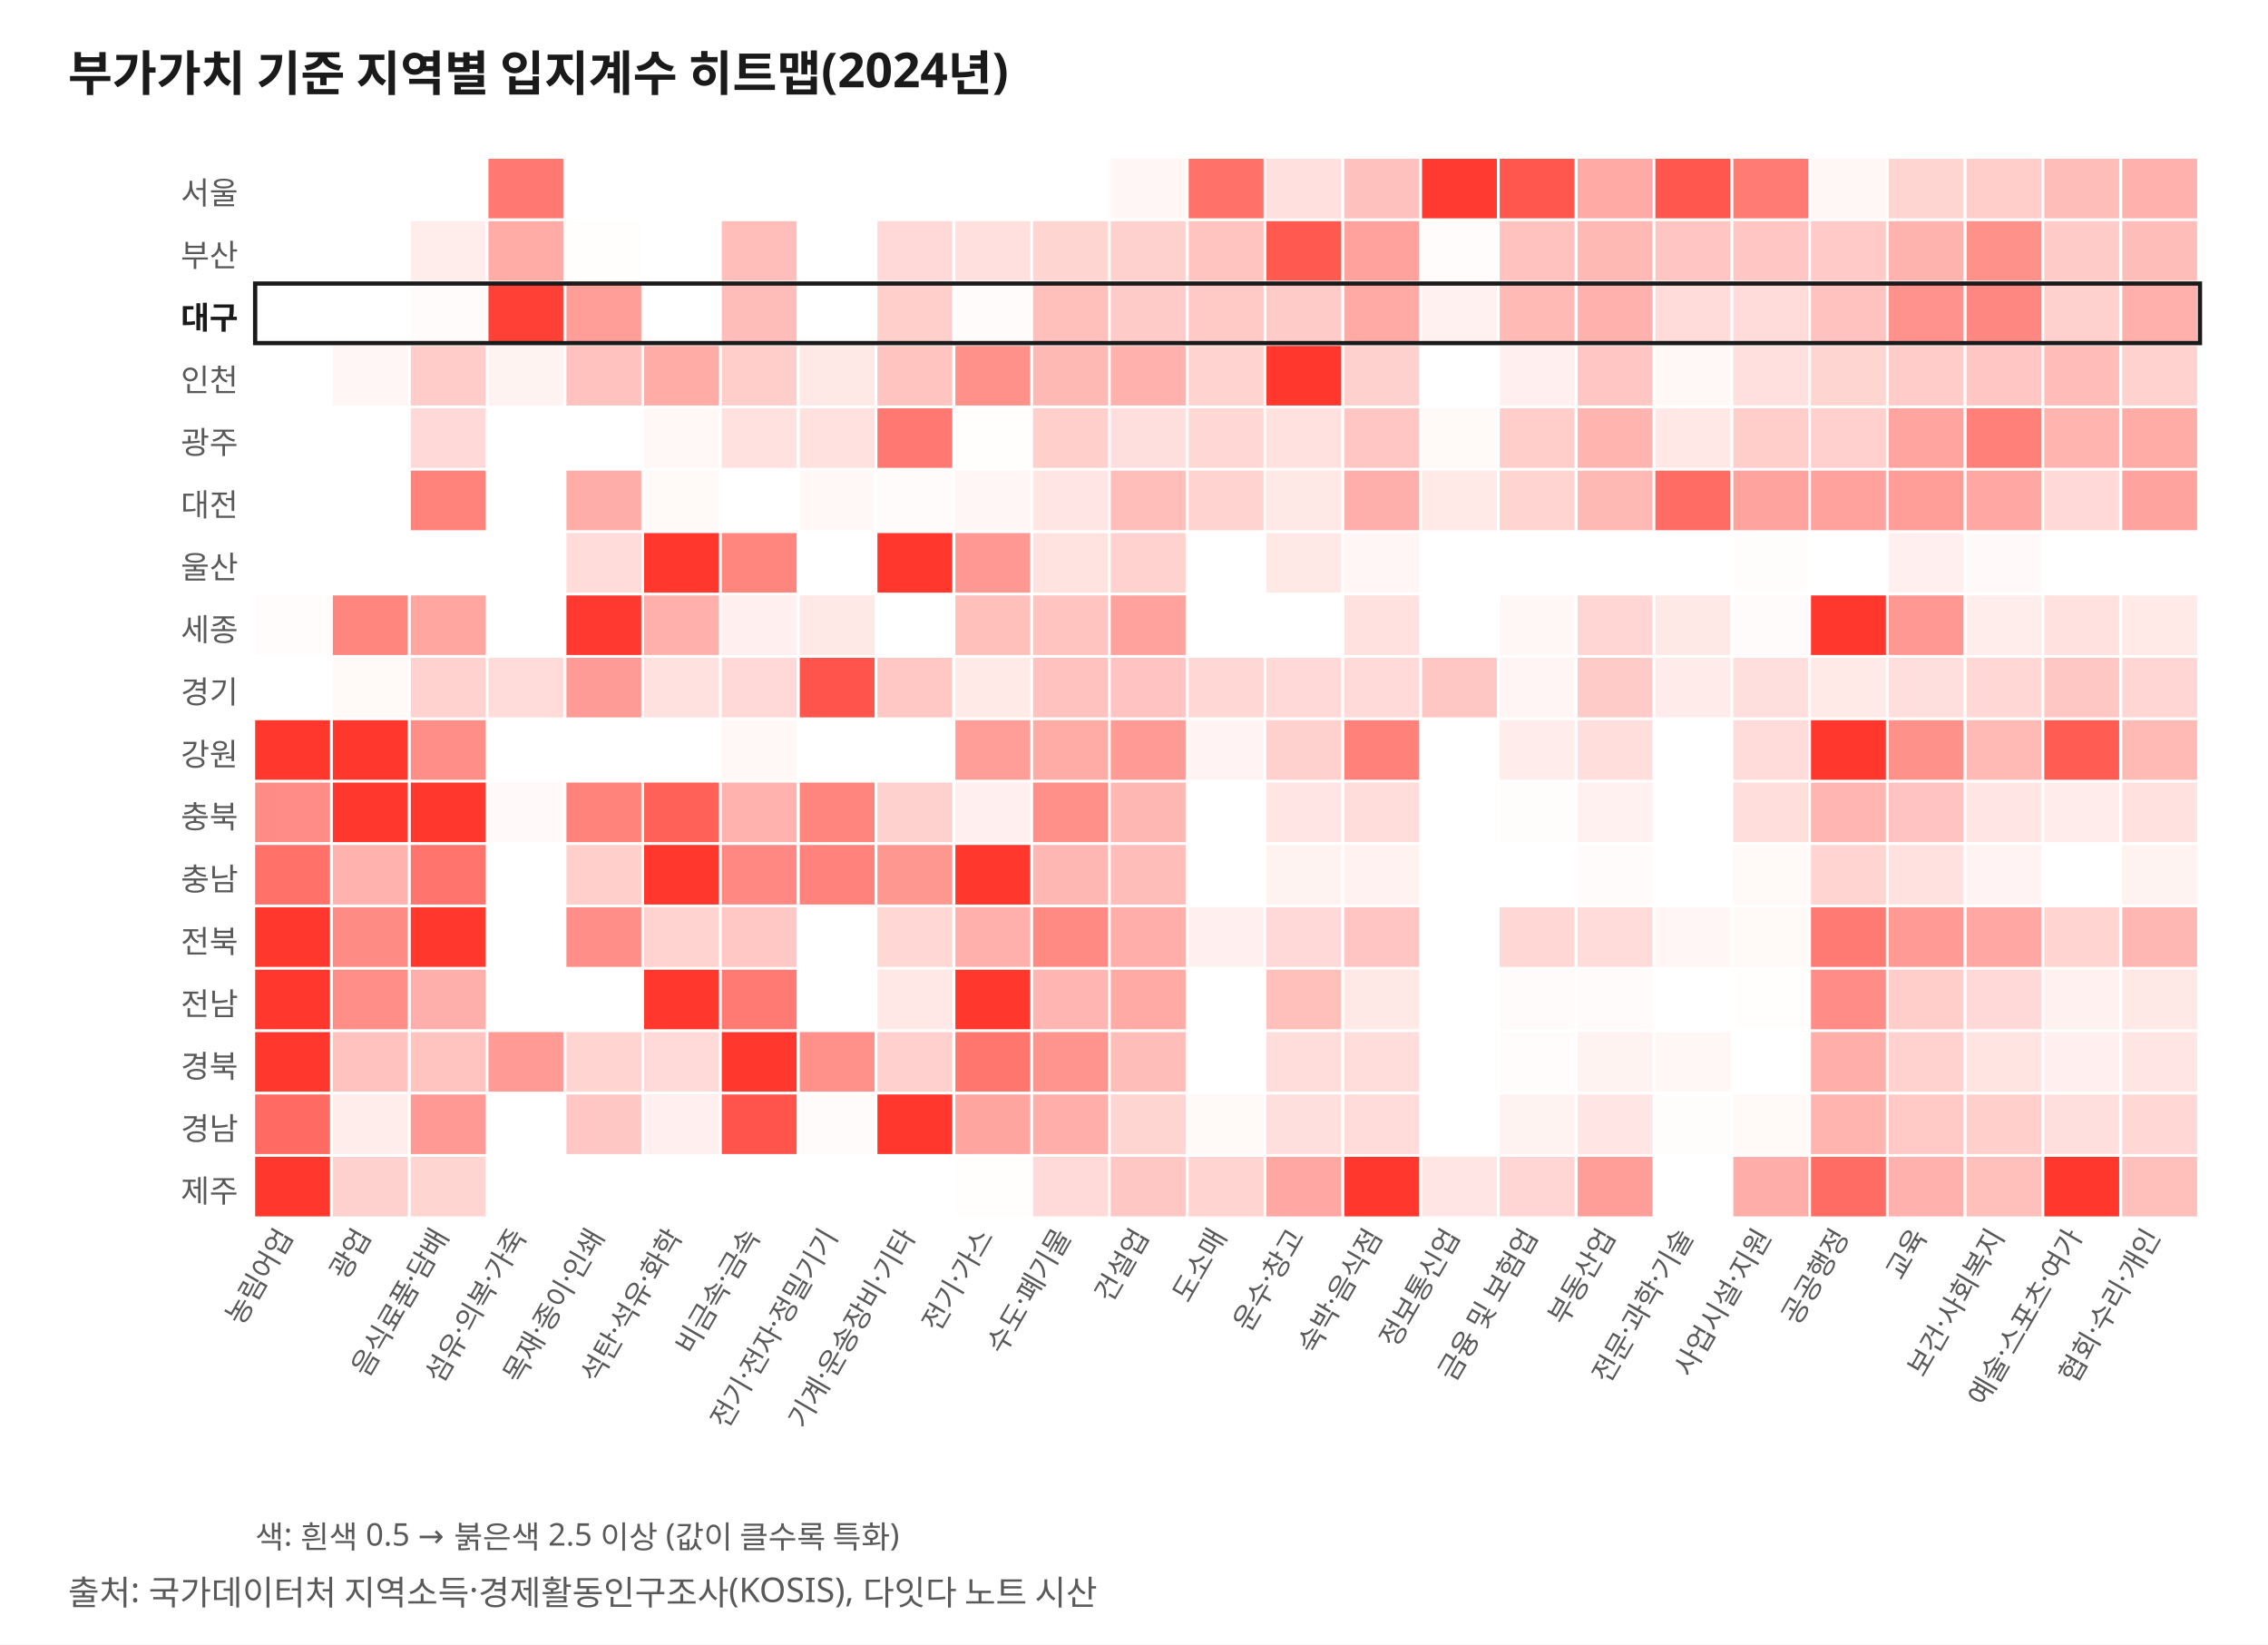
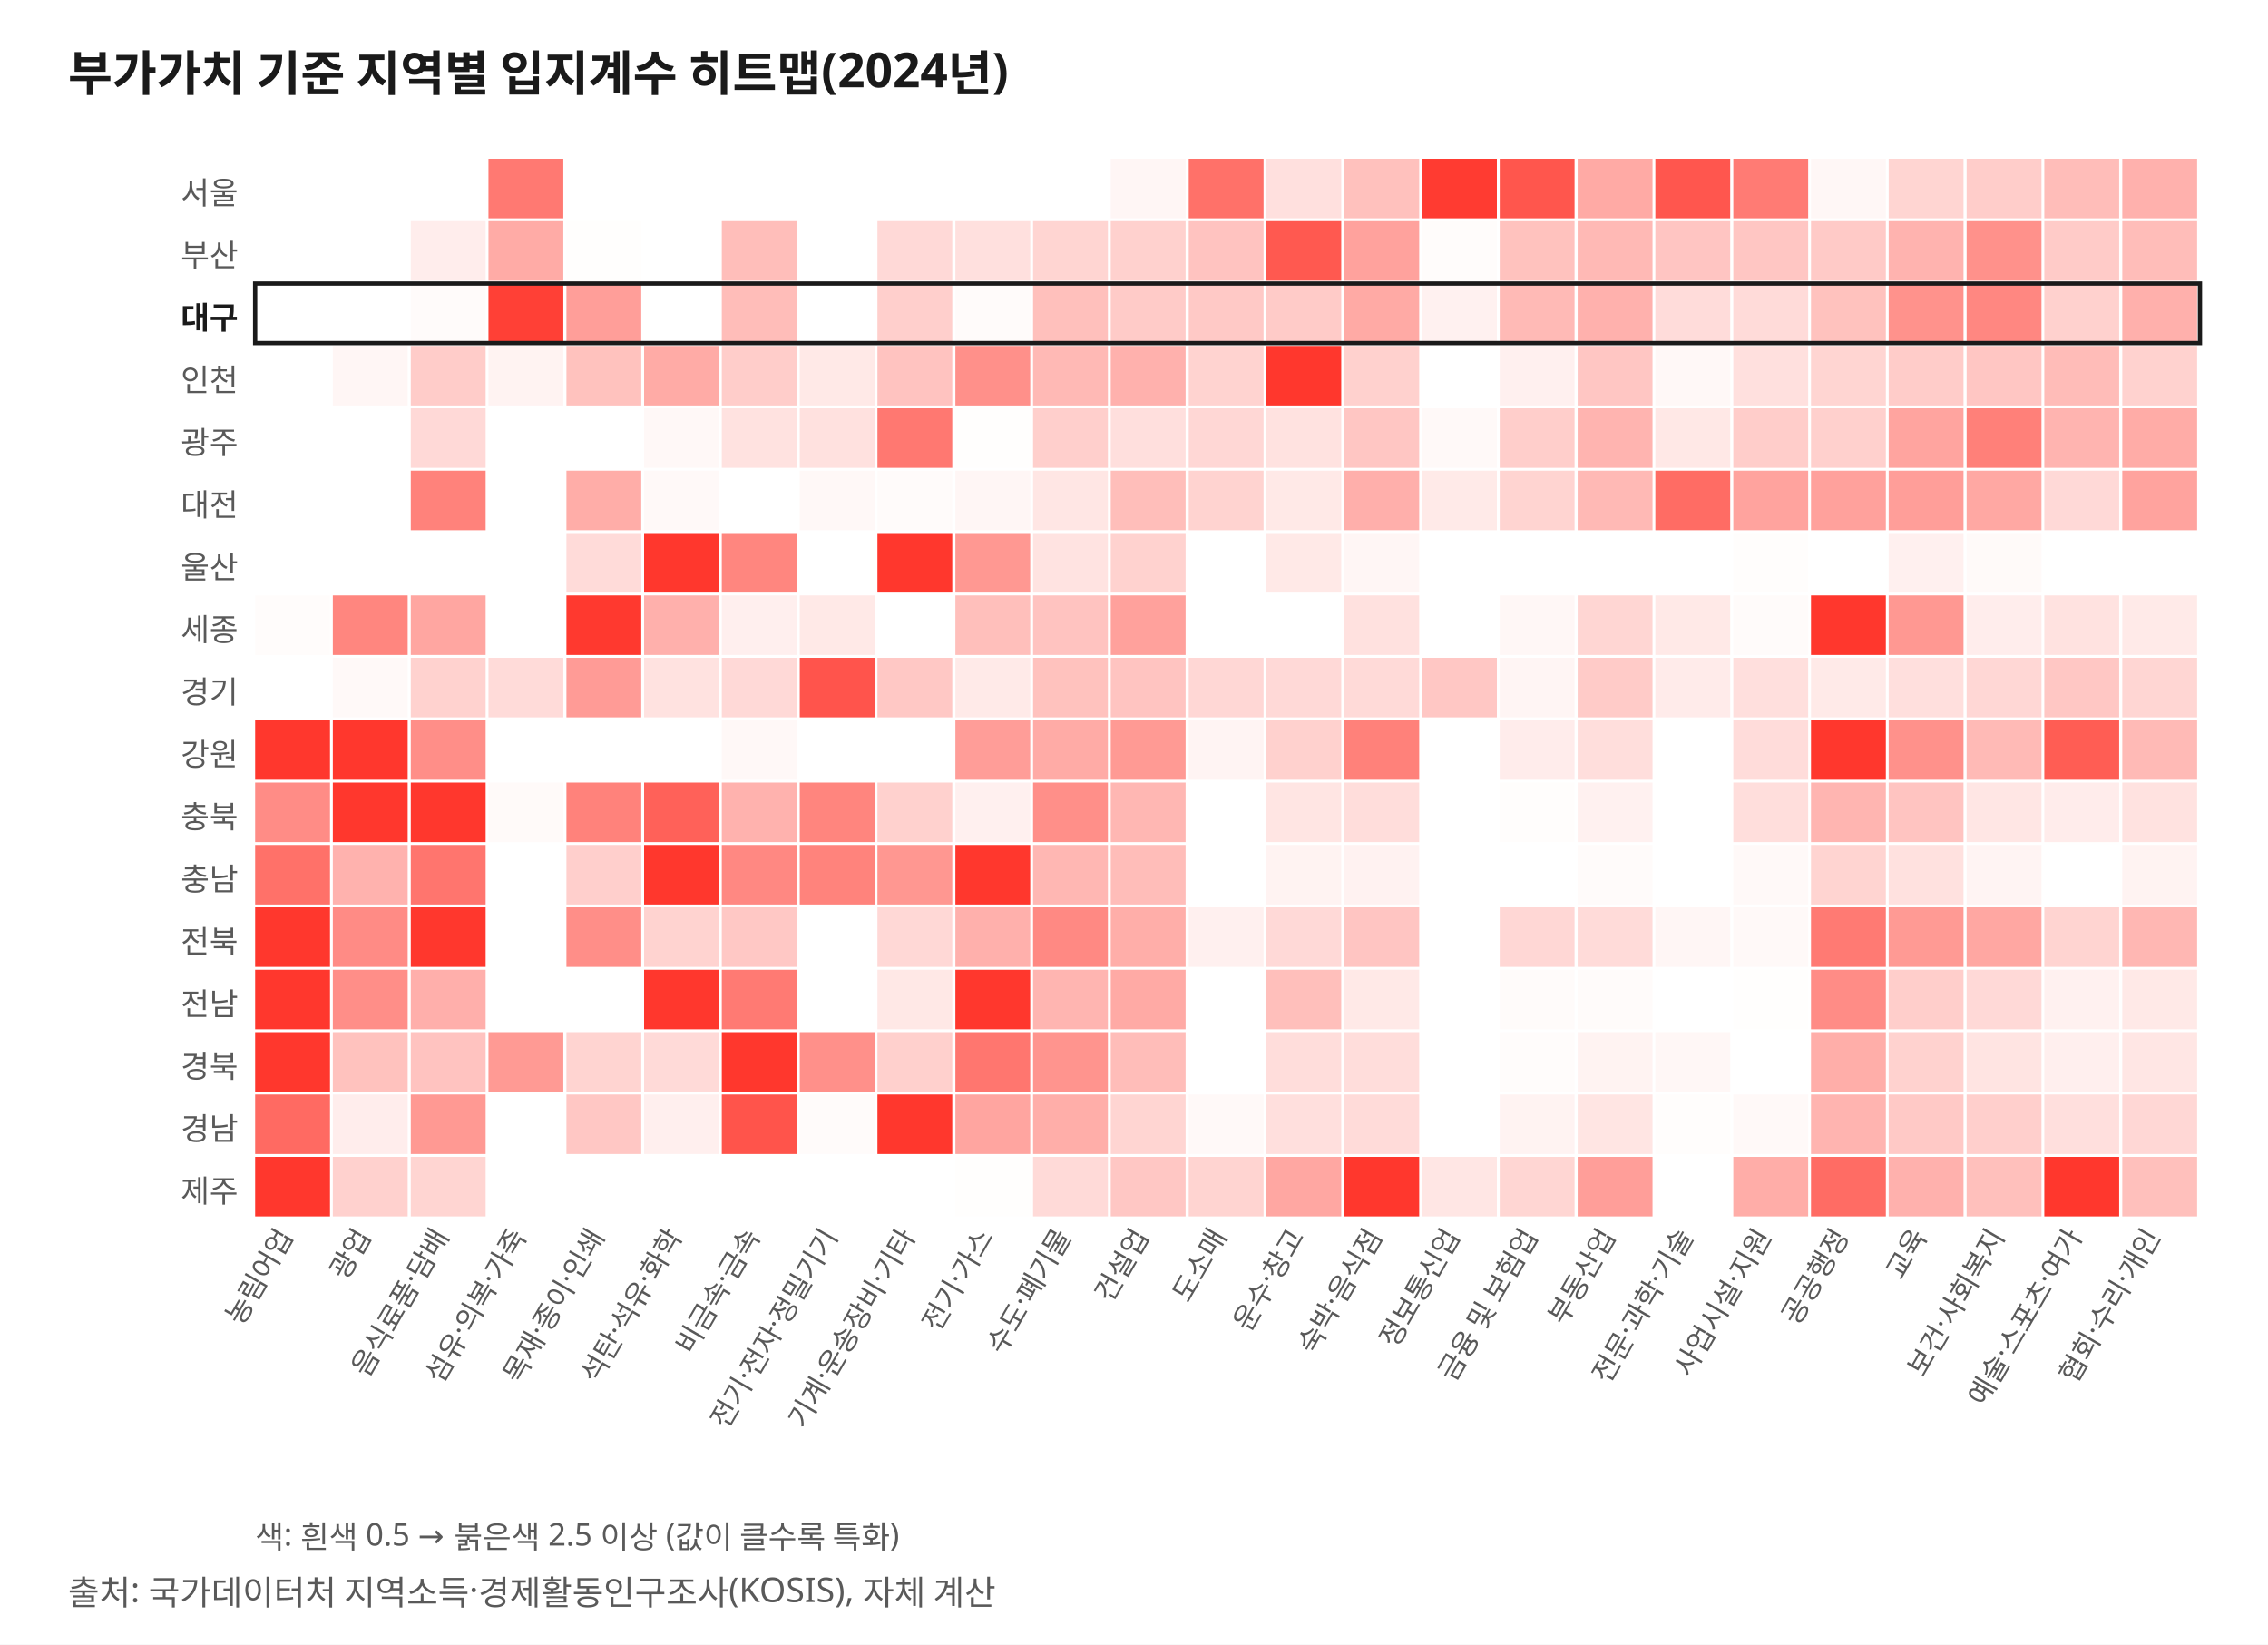
<svg xmlns="http://www.w3.org/2000/svg" width="800" height="580" viewBox="0 0 800 580" role="img" aria-label="부가가치 기준 지역별 입지계수 히트맵(2024년)">
  <rect width="800" height="580" fill="#ffffff" />
  <text x="24.0" y="32.0" font-size="17" fill="#1a1a1a" text-anchor="start" font-weight="700" font-family="'Pretendard Variable',Pretendard,'Malgun Gothic','Apple SD Gothic Neo',sans-serif">부가가치 기준 지역별 입지계수 히트맵(2024년)</text>
  <text x="84.0" y="72.0" font-size="11" fill="#595959" text-anchor="end" font-weight="400" font-family="'Pretendard Variable',Pretendard,'Malgun Gothic','Apple SD Gothic Neo',sans-serif">서울</text>
  <rect x="90.0" y="56" width="26.4" height="21" fill="rgb(255,255,255)" />
  <rect x="117.4" y="56" width="26.4" height="21" fill="rgb(255,255,255)" />
  <rect x="144.9" y="56" width="26.4" height="21" fill="rgb(255,255,255)" />
  <rect x="172.3" y="56" width="26.4" height="21" fill="rgb(255,121,114)" />
  <rect x="199.8" y="56" width="26.4" height="21" fill="rgb(255,255,255)" />
  <rect x="227.2" y="56" width="26.4" height="21" fill="rgb(255,255,255)" />
  <rect x="254.6" y="56" width="26.4" height="21" fill="rgb(255,255,255)" />
  <rect x="282.1" y="56" width="26.4" height="21" fill="rgb(255,255,255)" />
  <rect x="309.5" y="56" width="26.4" height="21" fill="rgb(255,255,255)" />
  <rect x="337.0" y="56" width="26.4" height="21" fill="rgb(255,255,255)" />
  <rect x="364.4" y="56" width="26.4" height="21" fill="rgb(255,255,255)" />
  <rect x="391.8" y="56" width="26.4" height="21" fill="rgb(255,246,245)" />
  <rect x="419.3" y="56" width="26.4" height="21" fill="rgb(255,113,105)" />
  <rect x="446.7" y="56" width="26.4" height="21" fill="rgb(255,224,222)" />
  <rect x="474.2" y="56" width="26.4" height="21" fill="rgb(255,193,189)" />
  <rect x="501.6" y="56" width="26.4" height="21" fill="rgb(255,59,49)" />
  <rect x="529.0" y="56" width="26.4" height="21" fill="rgb(255,86,77)" />
  <rect x="556.5" y="56" width="26.4" height="21" fill="rgb(255,170,165)" />
  <rect x="583.9" y="56" width="26.4" height="21" fill="rgb(255,86,78)" />
  <rect x="611.4" y="56" width="26.4" height="21" fill="rgb(255,123,116)" />
  <rect x="638.8" y="56" width="26.4" height="21" fill="rgb(255,247,246)" />
  <rect x="666.2" y="56" width="26.4" height="21" fill="rgb(255,213,210)" />
  <rect x="693.7" y="56" width="26.4" height="21" fill="rgb(255,205,202)" />
  <rect x="721.1" y="56" width="26.4" height="21" fill="rgb(255,189,185)" />
  <rect x="748.6" y="56" width="26.4" height="21" fill="rgb(255,177,173)" />
  <text x="84.0" y="94.0" font-size="11" fill="#595959" text-anchor="end" font-weight="400" font-family="'Pretendard Variable',Pretendard,'Malgun Gothic','Apple SD Gothic Neo',sans-serif">부산</text>
  <rect x="90.0" y="78" width="26.4" height="21" fill="rgb(255,255,255)" />
  <rect x="117.4" y="78" width="26.4" height="21" fill="rgb(255,255,255)" />
  <rect x="144.9" y="78" width="26.4" height="21" fill="rgb(255,237,236)" />
  <rect x="172.3" y="78" width="26.4" height="21" fill="rgb(255,171,166)" />
  <rect x="199.8" y="78" width="26.4" height="21" fill="rgb(255,254,253)" />
  <rect x="227.2" y="78" width="26.4" height="21" fill="rgb(255,255,255)" />
  <rect x="254.6" y="78" width="26.4" height="21" fill="rgb(255,190,186)" />
  <rect x="282.1" y="78" width="26.4" height="21" fill="rgb(255,255,255)" />
  <rect x="309.5" y="78" width="26.4" height="21" fill="rgb(255,217,215)" />
  <rect x="337.0" y="78" width="26.4" height="21" fill="rgb(255,224,222)" />
  <rect x="364.4" y="78" width="26.4" height="21" fill="rgb(255,213,210)" />
  <rect x="391.8" y="78" width="26.4" height="21" fill="rgb(255,209,206)" />
  <rect x="419.3" y="78" width="26.4" height="21" fill="rgb(255,195,192)" />
  <rect x="446.7" y="78" width="26.4" height="21" fill="rgb(255,89,80)" />
  <rect x="474.2" y="78" width="26.4" height="21" fill="rgb(255,162,157)" />
  <rect x="501.6" y="78" width="26.4" height="21" fill="rgb(255,252,251)" />
  <rect x="529.0" y="78" width="26.4" height="21" fill="rgb(255,194,190)" />
  <rect x="556.5" y="78" width="26.4" height="21" fill="rgb(255,185,181)" />
  <rect x="583.9" y="78" width="26.4" height="21" fill="rgb(255,197,194)" />
  <rect x="611.4" y="78" width="26.4" height="21" fill="rgb(255,198,195)" />
  <rect x="638.8" y="78" width="26.4" height="21" fill="rgb(255,202,199)" />
  <rect x="666.2" y="78" width="26.4" height="21" fill="rgb(255,179,175)" />
  <rect x="693.7" y="78" width="26.4" height="21" fill="rgb(255,145,139)" />
  <rect x="721.1" y="78" width="26.4" height="21" fill="rgb(255,203,200)" />
  <rect x="748.6" y="78" width="26.4" height="21" fill="rgb(255,189,185)" />
  <text x="84.0" y="116.0" font-size="11" fill="#1a1a1a" text-anchor="end" font-weight="700" font-family="'Pretendard Variable',Pretendard,'Malgun Gothic','Apple SD Gothic Neo',sans-serif">대구</text>
  <rect x="90.0" y="100" width="26.4" height="21" fill="rgb(255,255,255)" />
  <rect x="117.4" y="100" width="26.4" height="21" fill="rgb(255,255,255)" />
  <rect x="144.9" y="100" width="26.4" height="21" fill="rgb(255,251,250)" />
  <rect x="172.3" y="100" width="26.4" height="21" fill="rgb(255,64,54)" />
  <rect x="199.8" y="100" width="26.4" height="21" fill="rgb(255,158,153)" />
  <rect x="227.2" y="100" width="26.4" height="21" fill="rgb(255,255,255)" />
  <rect x="254.6" y="100" width="26.4" height="21" fill="rgb(255,189,185)" />
  <rect x="282.1" y="100" width="26.4" height="21" fill="rgb(255,255,255)" />
  <rect x="309.5" y="100" width="26.4" height="21" fill="rgb(255,207,204)" />
  <rect x="337.0" y="100" width="26.4" height="21" fill="rgb(255,251,250)" />
  <rect x="364.4" y="100" width="26.4" height="21" fill="rgb(255,192,188)" />
  <rect x="391.8" y="100" width="26.4" height="21" fill="rgb(255,203,200)" />
  <rect x="419.3" y="100" width="26.4" height="21" fill="rgb(255,201,198)" />
  <rect x="446.7" y="100" width="26.4" height="21" fill="rgb(255,203,200)" />
  <rect x="474.2" y="100" width="26.4" height="21" fill="rgb(255,170,165)" />
  <rect x="501.6" y="100" width="26.4" height="21" fill="rgb(255,241,240)" />
  <rect x="529.0" y="100" width="26.4" height="21" fill="rgb(255,186,182)" />
  <rect x="556.5" y="100" width="26.4" height="21" fill="rgb(255,177,173)" />
  <rect x="583.9" y="100" width="26.4" height="21" fill="rgb(255,220,218)" />
  <rect x="611.4" y="100" width="26.4" height="21" fill="rgb(255,219,217)" />
  <rect x="638.8" y="100" width="26.4" height="21" fill="rgb(255,194,190)" />
  <rect x="666.2" y="100" width="26.4" height="21" fill="rgb(255,146,140)" />
  <rect x="693.7" y="100" width="26.4" height="21" fill="rgb(255,135,129)" />
  <rect x="721.1" y="100" width="26.4" height="21" fill="rgb(255,209,206)" />
  <rect x="748.6" y="100" width="26.4" height="21" fill="rgb(255,176,172)" />
  <rect x="90" y="100" width="686.0" height="21" fill="none" stroke="#1a1a1a" stroke-width="1.5" />
  <text x="84.0" y="138.0" font-size="11" fill="#595959" text-anchor="end" font-weight="400" font-family="'Pretendard Variable',Pretendard,'Malgun Gothic','Apple SD Gothic Neo',sans-serif">인천</text>
  <rect x="90.0" y="122" width="26.4" height="21" fill="rgb(255,255,255)" />
  <rect x="117.4" y="122" width="26.4" height="21" fill="rgb(255,246,245)" />
  <rect x="144.9" y="122" width="26.4" height="21" fill="rgb(255,204,201)" />
  <rect x="172.3" y="122" width="26.4" height="21" fill="rgb(255,243,242)" />
  <rect x="199.8" y="122" width="26.4" height="21" fill="rgb(255,194,190)" />
  <rect x="227.2" y="122" width="26.4" height="21" fill="rgb(255,171,166)" />
  <rect x="254.6" y="122" width="26.4" height="21" fill="rgb(255,205,202)" />
  <rect x="282.1" y="122" width="26.4" height="21" fill="rgb(255,233,231)" />
  <rect x="309.5" y="122" width="26.4" height="21" fill="rgb(255,195,192)" />
  <rect x="337.0" y="122" width="26.4" height="21" fill="rgb(255,144,138)" />
  <rect x="364.4" y="122" width="26.4" height="21" fill="rgb(255,185,181)" />
  <rect x="391.8" y="122" width="26.4" height="21" fill="rgb(255,177,173)" />
  <rect x="419.3" y="122" width="26.4" height="21" fill="rgb(255,211,208)" />
  <rect x="446.7" y="122" width="26.4" height="21" fill="rgb(255,55,45)" />
  <rect x="474.2" y="122" width="26.4" height="21" fill="rgb(255,209,206)" />
  <rect x="501.6" y="122" width="26.4" height="21" fill="rgb(255,255,255)" />
  <rect x="529.0" y="122" width="26.4" height="21" fill="rgb(255,240,239)" />
  <rect x="556.5" y="122" width="26.4" height="21" fill="rgb(255,198,195)" />
  <rect x="583.9" y="122" width="26.4" height="21" fill="rgb(255,248,247)" />
  <rect x="611.4" y="122" width="26.4" height="21" fill="rgb(255,224,222)" />
  <rect x="638.8" y="122" width="26.4" height="21" fill="rgb(255,213,210)" />
  <rect x="666.2" y="122" width="26.4" height="21" fill="rgb(255,204,201)" />
  <rect x="693.7" y="122" width="26.4" height="21" fill="rgb(255,198,195)" />
  <rect x="721.1" y="122" width="26.4" height="21" fill="rgb(255,188,184)" />
  <rect x="748.6" y="122" width="26.4" height="21" fill="rgb(255,210,207)" />
  <text x="84.0" y="160.0" font-size="11" fill="#595959" text-anchor="end" font-weight="400" font-family="'Pretendard Variable',Pretendard,'Malgun Gothic','Apple SD Gothic Neo',sans-serif">광주</text>
  <rect x="90.0" y="144" width="26.4" height="21" fill="rgb(255,255,255)" />
  <rect x="117.4" y="144" width="26.4" height="21" fill="rgb(255,255,255)" />
  <rect x="144.9" y="144" width="26.4" height="21" fill="rgb(255,217,215)" />
  <rect x="172.3" y="144" width="26.4" height="21" fill="rgb(255,255,255)" />
  <rect x="199.8" y="144" width="26.4" height="21" fill="rgb(255,255,255)" />
  <rect x="227.2" y="144" width="26.4" height="21" fill="rgb(255,248,247)" />
  <rect x="254.6" y="144" width="26.4" height="21" fill="rgb(255,226,224)" />
  <rect x="282.1" y="144" width="26.4" height="21" fill="rgb(255,225,223)" />
  <rect x="309.5" y="144" width="26.4" height="21" fill="rgb(255,120,113)" />
  <rect x="337.0" y="144" width="26.4" height="21" fill="rgb(255,254,253)" />
  <rect x="364.4" y="144" width="26.4" height="21" fill="rgb(255,207,204)" />
  <rect x="391.8" y="144" width="26.4" height="21" fill="rgb(255,223,221)" />
  <rect x="419.3" y="144" width="26.4" height="21" fill="rgb(255,215,213)" />
  <rect x="446.7" y="144" width="26.4" height="21" fill="rgb(255,226,224)" />
  <rect x="474.2" y="144" width="26.4" height="21" fill="rgb(255,198,195)" />
  <rect x="501.6" y="144" width="26.4" height="21" fill="rgb(255,249,248)" />
  <rect x="529.0" y="144" width="26.4" height="21" fill="rgb(255,206,203)" />
  <rect x="556.5" y="144" width="26.4" height="21" fill="rgb(255,180,176)" />
  <rect x="583.9" y="144" width="26.4" height="21" fill="rgb(255,232,230)" />
  <rect x="611.4" y="144" width="26.4" height="21" fill="rgb(255,205,202)" />
  <rect x="638.8" y="144" width="26.4" height="21" fill="rgb(255,208,205)" />
  <rect x="666.2" y="144" width="26.4" height="21" fill="rgb(255,164,159)" />
  <rect x="693.7" y="144" width="26.4" height="21" fill="rgb(255,128,121)" />
  <rect x="721.1" y="144" width="26.4" height="21" fill="rgb(255,180,176)" />
  <rect x="748.6" y="144" width="26.4" height="21" fill="rgb(255,172,167)" />
  <text x="84.0" y="182.0" font-size="11" fill="#595959" text-anchor="end" font-weight="400" font-family="'Pretendard Variable',Pretendard,'Malgun Gothic','Apple SD Gothic Neo',sans-serif">대전</text>
  <rect x="90.0" y="166" width="26.4" height="21" fill="rgb(255,255,255)" />
  <rect x="117.4" y="166" width="26.4" height="21" fill="rgb(255,255,255)" />
  <rect x="144.9" y="166" width="26.4" height="21" fill="rgb(255,130,123)" />
  <rect x="172.3" y="166" width="26.4" height="21" fill="rgb(255,255,255)" />
  <rect x="199.8" y="166" width="26.4" height="21" fill="rgb(255,173,168)" />
  <rect x="227.2" y="166" width="26.4" height="21" fill="rgb(255,249,248)" />
  <rect x="254.6" y="166" width="26.4" height="21" fill="rgb(255,255,255)" />
  <rect x="282.1" y="166" width="26.4" height="21" fill="rgb(255,248,247)" />
  <rect x="309.5" y="166" width="26.4" height="21" fill="rgb(255,251,250)" />
  <rect x="337.0" y="166" width="26.4" height="21" fill="rgb(255,246,245)" />
  <rect x="364.4" y="166" width="26.4" height="21" fill="rgb(255,230,228)" />
  <rect x="391.8" y="166" width="26.4" height="21" fill="rgb(255,190,186)" />
  <rect x="419.3" y="166" width="26.4" height="21" fill="rgb(255,211,208)" />
  <rect x="446.7" y="166" width="26.4" height="21" fill="rgb(255,233,231)" />
  <rect x="474.2" y="166" width="26.4" height="21" fill="rgb(255,175,171)" />
  <rect x="501.6" y="166" width="26.4" height="21" fill="rgb(255,234,232)" />
  <rect x="529.0" y="166" width="26.4" height="21" fill="rgb(255,212,209)" />
  <rect x="556.5" y="166" width="26.4" height="21" fill="rgb(255,185,181)" />
  <rect x="583.9" y="166" width="26.4" height="21" fill="rgb(255,108,100)" />
  <rect x="611.4" y="166" width="26.4" height="21" fill="rgb(255,163,158)" />
  <rect x="638.8" y="166" width="26.4" height="21" fill="rgb(255,161,156)" />
  <rect x="666.2" y="166" width="26.4" height="21" fill="rgb(255,158,153)" />
  <rect x="693.7" y="166" width="26.4" height="21" fill="rgb(255,168,163)" />
  <rect x="721.1" y="166" width="26.4" height="21" fill="rgb(255,217,215)" />
  <rect x="748.6" y="166" width="26.4" height="21" fill="rgb(255,163,158)" />
  <text x="84.0" y="204.0" font-size="11" fill="#595959" text-anchor="end" font-weight="400" font-family="'Pretendard Variable',Pretendard,'Malgun Gothic','Apple SD Gothic Neo',sans-serif">울산</text>
  <rect x="90.0" y="188" width="26.4" height="21" fill="rgb(255,255,255)" />
  <rect x="117.4" y="188" width="26.4" height="21" fill="rgb(255,255,255)" />
  <rect x="144.9" y="188" width="26.4" height="21" fill="rgb(255,255,255)" />
  <rect x="172.3" y="188" width="26.4" height="21" fill="rgb(255,255,255)" />
  <rect x="199.8" y="188" width="26.4" height="21" fill="rgb(255,219,217)" />
  <rect x="227.2" y="188" width="26.4" height="21" fill="rgb(255,55,45)" />
  <rect x="254.6" y="188" width="26.4" height="21" fill="rgb(255,134,127)" />
  <rect x="282.1" y="188" width="26.4" height="21" fill="rgb(255,255,255)" />
  <rect x="309.5" y="188" width="26.4" height="21" fill="rgb(255,55,45)" />
  <rect x="337.0" y="188" width="26.4" height="21" fill="rgb(255,152,146)" />
  <rect x="364.4" y="188" width="26.4" height="21" fill="rgb(255,227,225)" />
  <rect x="391.8" y="188" width="26.4" height="21" fill="rgb(255,210,207)" />
  <rect x="419.3" y="188" width="26.4" height="21" fill="rgb(255,255,255)" />
  <rect x="446.7" y="188" width="26.4" height="21" fill="rgb(255,233,231)" />
  <rect x="474.2" y="188" width="26.4" height="21" fill="rgb(255,246,245)" />
  <rect x="501.6" y="188" width="26.4" height="21" fill="rgb(255,255,255)" />
  <rect x="529.0" y="188" width="26.4" height="21" fill="rgb(255,255,255)" />
  <rect x="556.5" y="188" width="26.4" height="21" fill="rgb(255,255,255)" />
  <rect x="583.9" y="188" width="26.4" height="21" fill="rgb(255,255,255)" />
  <rect x="611.4" y="188" width="26.4" height="21" fill="rgb(255,253,252)" />
  <rect x="638.8" y="188" width="26.4" height="21" fill="rgb(255,255,255)" />
  <rect x="666.2" y="188" width="26.4" height="21" fill="rgb(255,240,239)" />
  <rect x="693.7" y="188" width="26.4" height="21" fill="rgb(255,250,249)" />
  <rect x="721.1" y="188" width="26.4" height="21" fill="rgb(255,255,255)" />
  <rect x="748.6" y="188" width="26.4" height="21" fill="rgb(255,255,255)" />
  <text x="84.0" y="226.0" font-size="11" fill="#595959" text-anchor="end" font-weight="400" font-family="'Pretendard Variable',Pretendard,'Malgun Gothic','Apple SD Gothic Neo',sans-serif">세종</text>
  <rect x="90.0" y="210" width="26.4" height="21" fill="rgb(255,252,251)" />
  <rect x="117.4" y="210" width="26.4" height="21" fill="rgb(255,134,127)" />
  <rect x="144.9" y="210" width="26.4" height="21" fill="rgb(255,166,161)" />
  <rect x="172.3" y="210" width="26.4" height="21" fill="rgb(255,255,255)" />
  <rect x="199.8" y="210" width="26.4" height="21" fill="rgb(255,57,47)" />
  <rect x="227.2" y="210" width="26.4" height="21" fill="rgb(255,176,172)" />
  <rect x="254.6" y="210" width="26.4" height="21" fill="rgb(255,239,238)" />
  <rect x="282.1" y="210" width="26.4" height="21" fill="rgb(255,233,231)" />
  <rect x="309.5" y="210" width="26.4" height="21" fill="rgb(255,255,255)" />
  <rect x="337.0" y="210" width="26.4" height="21" fill="rgb(255,191,187)" />
  <rect x="364.4" y="210" width="26.4" height="21" fill="rgb(255,195,192)" />
  <rect x="391.8" y="210" width="26.4" height="21" fill="rgb(255,161,156)" />
  <rect x="419.3" y="210" width="26.4" height="21" fill="rgb(255,255,255)" />
  <rect x="446.7" y="210" width="26.4" height="21" fill="rgb(255,255,255)" />
  <rect x="474.2" y="210" width="26.4" height="21" fill="rgb(255,225,223)" />
  <rect x="501.6" y="210" width="26.4" height="21" fill="rgb(255,255,255)" />
  <rect x="529.0" y="210" width="26.4" height="21" fill="rgb(255,247,246)" />
  <rect x="556.5" y="210" width="26.4" height="21" fill="rgb(255,214,211)" />
  <rect x="583.9" y="210" width="26.4" height="21" fill="rgb(255,233,231)" />
  <rect x="611.4" y="210" width="26.4" height="21" fill="rgb(255,251,250)" />
  <rect x="638.8" y="210" width="26.4" height="21" fill="rgb(255,55,45)" />
  <rect x="666.2" y="210" width="26.4" height="21" fill="rgb(255,152,146)" />
  <rect x="693.7" y="210" width="26.4" height="21" fill="rgb(255,237,236)" />
  <rect x="721.1" y="210" width="26.4" height="21" fill="rgb(255,226,224)" />
  <rect x="748.6" y="210" width="26.4" height="21" fill="rgb(255,234,232)" />
  <text x="84.0" y="248.0" font-size="11" fill="#595959" text-anchor="end" font-weight="400" font-family="'Pretendard Variable',Pretendard,'Malgun Gothic','Apple SD Gothic Neo',sans-serif">경기</text>
  <rect x="90.0" y="232" width="26.4" height="21" fill="rgb(255,255,255)" />
  <rect x="117.4" y="232" width="26.4" height="21" fill="rgb(255,249,248)" />
  <rect x="144.9" y="232" width="26.4" height="21" fill="rgb(255,210,207)" />
  <rect x="172.3" y="232" width="26.4" height="21" fill="rgb(255,219,217)" />
  <rect x="199.8" y="232" width="26.4" height="21" fill="rgb(255,155,150)" />
  <rect x="227.2" y="232" width="26.4" height="21" fill="rgb(255,226,224)" />
  <rect x="254.6" y="232" width="26.4" height="21" fill="rgb(255,217,215)" />
  <rect x="282.1" y="232" width="26.4" height="21" fill="rgb(255,84,76)" />
  <rect x="309.5" y="232" width="26.4" height="21" fill="rgb(255,200,197)" />
  <rect x="337.0" y="232" width="26.4" height="21" fill="rgb(255,234,232)" />
  <rect x="364.4" y="232" width="26.4" height="21" fill="rgb(255,194,190)" />
  <rect x="391.8" y="232" width="26.4" height="21" fill="rgb(255,196,193)" />
  <rect x="419.3" y="232" width="26.4" height="21" fill="rgb(255,215,213)" />
  <rect x="446.7" y="232" width="26.4" height="21" fill="rgb(255,217,215)" />
  <rect x="474.2" y="232" width="26.4" height="21" fill="rgb(255,218,216)" />
  <rect x="501.6" y="232" width="26.4" height="21" fill="rgb(255,199,196)" />
  <rect x="529.0" y="232" width="26.4" height="21" fill="rgb(255,245,244)" />
  <rect x="556.5" y="232" width="26.4" height="21" fill="rgb(255,203,200)" />
  <rect x="583.9" y="232" width="26.4" height="21" fill="rgb(255,235,234)" />
  <rect x="611.4" y="232" width="26.4" height="21" fill="rgb(255,223,221)" />
  <rect x="638.8" y="232" width="26.4" height="21" fill="rgb(255,234,232)" />
  <rect x="666.2" y="232" width="26.4" height="21" fill="rgb(255,223,221)" />
  <rect x="693.7" y="232" width="26.4" height="21" fill="rgb(255,215,213)" />
  <rect x="721.1" y="232" width="26.4" height="21" fill="rgb(255,199,196)" />
  <rect x="748.6" y="232" width="26.4" height="21" fill="rgb(255,214,211)" />
  <text x="84.0" y="270.0" font-size="11" fill="#595959" text-anchor="end" font-weight="400" font-family="'Pretendard Variable',Pretendard,'Malgun Gothic','Apple SD Gothic Neo',sans-serif">강원</text>
  <rect x="90.0" y="254" width="26.4" height="21" fill="rgb(255,55,45)" />
  <rect x="117.4" y="254" width="26.4" height="21" fill="rgb(255,55,45)" />
  <rect x="144.9" y="254" width="26.4" height="21" fill="rgb(255,142,136)" />
  <rect x="172.3" y="254" width="26.4" height="21" fill="rgb(255,255,255)" />
  <rect x="199.8" y="254" width="26.4" height="21" fill="rgb(255,255,255)" />
  <rect x="227.2" y="254" width="26.4" height="21" fill="rgb(255,255,255)" />
  <rect x="254.6" y="254" width="26.4" height="21" fill="rgb(255,248,247)" />
  <rect x="282.1" y="254" width="26.4" height="21" fill="rgb(255,255,255)" />
  <rect x="309.5" y="254" width="26.4" height="21" fill="rgb(255,255,255)" />
  <rect x="337.0" y="254" width="26.4" height="21" fill="rgb(255,157,152)" />
  <rect x="364.4" y="254" width="26.4" height="21" fill="rgb(255,171,166)" />
  <rect x="391.8" y="254" width="26.4" height="21" fill="rgb(255,154,148)" />
  <rect x="419.3" y="254" width="26.4" height="21" fill="rgb(255,244,243)" />
  <rect x="446.7" y="254" width="26.4" height="21" fill="rgb(255,209,206)" />
  <rect x="474.2" y="254" width="26.4" height="21" fill="rgb(255,129,122)" />
  <rect x="501.6" y="254" width="26.4" height="21" fill="rgb(255,255,255)" />
  <rect x="529.0" y="254" width="26.4" height="21" fill="rgb(255,236,235)" />
  <rect x="556.5" y="254" width="26.4" height="21" fill="rgb(255,222,220)" />
  <rect x="583.9" y="254" width="26.4" height="21" fill="rgb(255,255,255)" />
  <rect x="611.4" y="254" width="26.4" height="21" fill="rgb(255,220,218)" />
  <rect x="638.8" y="254" width="26.4" height="21" fill="rgb(255,55,45)" />
  <rect x="666.2" y="254" width="26.4" height="21" fill="rgb(255,145,139)" />
  <rect x="693.7" y="254" width="26.4" height="21" fill="rgb(255,186,182)" />
  <rect x="721.1" y="254" width="26.4" height="21" fill="rgb(255,93,84)" />
  <rect x="748.6" y="254" width="26.4" height="21" fill="rgb(255,186,182)" />
  <text x="84.0" y="292.0" font-size="11" fill="#595959" text-anchor="end" font-weight="400" font-family="'Pretendard Variable',Pretendard,'Malgun Gothic','Apple SD Gothic Neo',sans-serif">충북</text>
  <rect x="90.0" y="276" width="26.4" height="21" fill="rgb(255,140,134)" />
  <rect x="117.4" y="276" width="26.4" height="21" fill="rgb(255,55,45)" />
  <rect x="144.9" y="276" width="26.4" height="21" fill="rgb(255,55,45)" />
  <rect x="172.3" y="276" width="26.4" height="21" fill="rgb(255,250,249)" />
  <rect x="199.8" y="276" width="26.4" height="21" fill="rgb(255,130,123)" />
  <rect x="227.2" y="276" width="26.4" height="21" fill="rgb(255,97,89)" />
  <rect x="254.6" y="276" width="26.4" height="21" fill="rgb(255,178,174)" />
  <rect x="282.1" y="276" width="26.4" height="21" fill="rgb(255,133,126)" />
  <rect x="309.5" y="276" width="26.4" height="21" fill="rgb(255,209,206)" />
  <rect x="337.0" y="276" width="26.4" height="21" fill="rgb(255,240,239)" />
  <rect x="364.4" y="276" width="26.4" height="21" fill="rgb(255,143,137)" />
  <rect x="391.8" y="276" width="26.4" height="21" fill="rgb(255,183,179)" />
  <rect x="419.3" y="276" width="26.4" height="21" fill="rgb(255,255,255)" />
  <rect x="446.7" y="276" width="26.4" height="21" fill="rgb(255,229,227)" />
  <rect x="474.2" y="276" width="26.4" height="21" fill="rgb(255,221,219)" />
  <rect x="501.6" y="276" width="26.4" height="21" fill="rgb(255,255,255)" />
  <rect x="529.0" y="276" width="26.4" height="21" fill="rgb(255,253,252)" />
  <rect x="556.5" y="276" width="26.4" height="21" fill="rgb(255,241,240)" />
  <rect x="583.9" y="276" width="26.4" height="21" fill="rgb(255,255,255)" />
  <rect x="611.4" y="276" width="26.4" height="21" fill="rgb(255,222,220)" />
  <rect x="638.8" y="276" width="26.4" height="21" fill="rgb(255,181,177)" />
  <rect x="666.2" y="276" width="26.4" height="21" fill="rgb(255,196,193)" />
  <rect x="693.7" y="276" width="26.4" height="21" fill="rgb(255,230,228)" />
  <rect x="721.1" y="276" width="26.4" height="21" fill="rgb(255,236,235)" />
  <rect x="748.6" y="276" width="26.4" height="21" fill="rgb(255,226,224)" />
  <text x="84.0" y="314.0" font-size="11" fill="#595959" text-anchor="end" font-weight="400" font-family="'Pretendard Variable',Pretendard,'Malgun Gothic','Apple SD Gothic Neo',sans-serif">충남</text>
  <rect x="90.0" y="298" width="26.4" height="21" fill="rgb(255,113,105)" />
  <rect x="117.4" y="298" width="26.4" height="21" fill="rgb(255,178,174)" />
  <rect x="144.9" y="298" width="26.4" height="21" fill="rgb(255,117,110)" />
  <rect x="172.3" y="298" width="26.4" height="21" fill="rgb(255,255,255)" />
  <rect x="199.8" y="298" width="26.4" height="21" fill="rgb(255,207,204)" />
  <rect x="227.2" y="298" width="26.4" height="21" fill="rgb(255,55,45)" />
  <rect x="254.6" y="298" width="26.4" height="21" fill="rgb(255,136,130)" />
  <rect x="282.1" y="298" width="26.4" height="21" fill="rgb(255,131,124)" />
  <rect x="309.5" y="298" width="26.4" height="21" fill="rgb(255,151,145)" />
  <rect x="337.0" y="298" width="26.4" height="21" fill="rgb(255,55,45)" />
  <rect x="364.4" y="298" width="26.4" height="21" fill="rgb(255,183,179)" />
  <rect x="391.8" y="298" width="26.4" height="21" fill="rgb(255,189,185)" />
  <rect x="419.3" y="298" width="26.4" height="21" fill="rgb(255,255,255)" />
  <rect x="446.7" y="298" width="26.4" height="21" fill="rgb(255,243,242)" />
  <rect x="474.2" y="298" width="26.4" height="21" fill="rgb(255,242,241)" />
  <rect x="501.6" y="298" width="26.4" height="21" fill="rgb(255,255,255)" />
  <rect x="529.0" y="298" width="26.4" height="21" fill="rgb(255,255,255)" />
  <rect x="556.5" y="298" width="26.4" height="21" fill="rgb(255,251,250)" />
  <rect x="583.9" y="298" width="26.4" height="21" fill="rgb(255,255,255)" />
  <rect x="611.4" y="298" width="26.4" height="21" fill="rgb(255,249,248)" />
  <rect x="638.8" y="298" width="26.4" height="21" fill="rgb(255,212,209)" />
  <rect x="666.2" y="298" width="26.4" height="21" fill="rgb(255,225,223)" />
  <rect x="693.7" y="298" width="26.4" height="21" fill="rgb(255,244,243)" />
  <rect x="721.1" y="298" width="26.4" height="21" fill="rgb(255,255,255)" />
  <rect x="748.6" y="298" width="26.4" height="21" fill="rgb(255,243,242)" />
  <text x="84.0" y="336.0" font-size="11" fill="#595959" text-anchor="end" font-weight="400" font-family="'Pretendard Variable',Pretendard,'Malgun Gothic','Apple SD Gothic Neo',sans-serif">전북</text>
  <rect x="90.0" y="320" width="26.4" height="21" fill="rgb(255,55,45)" />
  <rect x="117.4" y="320" width="26.4" height="21" fill="rgb(255,139,133)" />
  <rect x="144.9" y="320" width="26.4" height="21" fill="rgb(255,55,45)" />
  <rect x="172.3" y="320" width="26.4" height="21" fill="rgb(255,255,255)" />
  <rect x="199.8" y="320" width="26.4" height="21" fill="rgb(255,142,136)" />
  <rect x="227.2" y="320" width="26.4" height="21" fill="rgb(255,211,208)" />
  <rect x="254.6" y="320" width="26.4" height="21" fill="rgb(255,200,197)" />
  <rect x="282.1" y="320" width="26.4" height="21" fill="rgb(255,255,255)" />
  <rect x="309.5" y="320" width="26.4" height="21" fill="rgb(255,216,214)" />
  <rect x="337.0" y="320" width="26.4" height="21" fill="rgb(255,176,172)" />
  <rect x="364.4" y="320" width="26.4" height="21" fill="rgb(255,137,131)" />
  <rect x="391.8" y="320" width="26.4" height="21" fill="rgb(255,174,169)" />
  <rect x="419.3" y="320" width="26.4" height="21" fill="rgb(255,240,239)" />
  <rect x="446.7" y="320" width="26.4" height="21" fill="rgb(255,217,215)" />
  <rect x="474.2" y="320" width="26.4" height="21" fill="rgb(255,197,194)" />
  <rect x="501.6" y="320" width="26.4" height="21" fill="rgb(255,255,255)" />
  <rect x="529.0" y="320" width="26.4" height="21" fill="rgb(255,215,213)" />
  <rect x="556.5" y="320" width="26.4" height="21" fill="rgb(255,219,217)" />
  <rect x="583.9" y="320" width="26.4" height="21" fill="rgb(255,246,245)" />
  <rect x="611.4" y="320" width="26.4" height="21" fill="rgb(255,249,248)" />
  <rect x="638.8" y="320" width="26.4" height="21" fill="rgb(255,122,115)" />
  <rect x="666.2" y="320" width="26.4" height="21" fill="rgb(255,154,148)" />
  <rect x="693.7" y="320" width="26.4" height="21" fill="rgb(255,167,162)" />
  <rect x="721.1" y="320" width="26.4" height="21" fill="rgb(255,212,209)" />
  <rect x="748.6" y="320" width="26.4" height="21" fill="rgb(255,183,179)" />
  <text x="84.0" y="358.0" font-size="11" fill="#595959" text-anchor="end" font-weight="400" font-family="'Pretendard Variable',Pretendard,'Malgun Gothic','Apple SD Gothic Neo',sans-serif">전남</text>
  <rect x="90.0" y="342" width="26.4" height="21" fill="rgb(255,55,45)" />
  <rect x="117.4" y="342" width="26.4" height="21" fill="rgb(255,142,136)" />
  <rect x="144.9" y="342" width="26.4" height="21" fill="rgb(255,175,171)" />
  <rect x="172.3" y="342" width="26.4" height="21" fill="rgb(255,255,255)" />
  <rect x="199.8" y="342" width="26.4" height="21" fill="rgb(255,255,255)" />
  <rect x="227.2" y="342" width="26.4" height="21" fill="rgb(255,55,45)" />
  <rect x="254.6" y="342" width="26.4" height="21" fill="rgb(255,122,115)" />
  <rect x="282.1" y="342" width="26.4" height="21" fill="rgb(255,255,255)" />
  <rect x="309.5" y="342" width="26.4" height="21" fill="rgb(255,232,230)" />
  <rect x="337.0" y="342" width="26.4" height="21" fill="rgb(255,55,45)" />
  <rect x="364.4" y="342" width="26.4" height="21" fill="rgb(255,181,177)" />
  <rect x="391.8" y="342" width="26.4" height="21" fill="rgb(255,170,165)" />
  <rect x="419.3" y="342" width="26.4" height="21" fill="rgb(255,255,255)" />
  <rect x="446.7" y="342" width="26.4" height="21" fill="rgb(255,191,187)" />
  <rect x="474.2" y="342" width="26.4" height="21" fill="rgb(255,233,231)" />
  <rect x="501.6" y="342" width="26.4" height="21" fill="rgb(255,255,255)" />
  <rect x="529.0" y="342" width="26.4" height="21" fill="rgb(255,251,250)" />
  <rect x="556.5" y="342" width="26.4" height="21" fill="rgb(255,251,250)" />
  <rect x="583.9" y="342" width="26.4" height="21" fill="rgb(255,255,255)" />
  <rect x="611.4" y="342" width="26.4" height="21" fill="rgb(255,254,253)" />
  <rect x="638.8" y="342" width="26.4" height="21" fill="rgb(255,140,134)" />
  <rect x="666.2" y="342" width="26.4" height="21" fill="rgb(255,206,203)" />
  <rect x="693.7" y="342" width="26.4" height="21" fill="rgb(255,217,215)" />
  <rect x="721.1" y="342" width="26.4" height="21" fill="rgb(255,241,240)" />
  <rect x="748.6" y="342" width="26.4" height="21" fill="rgb(255,233,231)" />
  <text x="84.0" y="380.0" font-size="11" fill="#595959" text-anchor="end" font-weight="400" font-family="'Pretendard Variable',Pretendard,'Malgun Gothic','Apple SD Gothic Neo',sans-serif">경북</text>
  <rect x="90.0" y="364" width="26.4" height="21" fill="rgb(255,55,45)" />
  <rect x="117.4" y="364" width="26.4" height="21" fill="rgb(255,194,190)" />
  <rect x="144.9" y="364" width="26.4" height="21" fill="rgb(255,195,192)" />
  <rect x="172.3" y="364" width="26.4" height="21" fill="rgb(255,154,148)" />
  <rect x="199.8" y="364" width="26.4" height="21" fill="rgb(255,212,209)" />
  <rect x="227.2" y="364" width="26.4" height="21" fill="rgb(255,218,216)" />
  <rect x="254.6" y="364" width="26.4" height="21" fill="rgb(255,55,45)" />
  <rect x="282.1" y="364" width="26.4" height="21" fill="rgb(255,144,138)" />
  <rect x="309.5" y="364" width="26.4" height="21" fill="rgb(255,208,205)" />
  <rect x="337.0" y="364" width="26.4" height="21" fill="rgb(255,118,111)" />
  <rect x="364.4" y="364" width="26.4" height="21" fill="rgb(255,148,142)" />
  <rect x="391.8" y="364" width="26.4" height="21" fill="rgb(255,189,185)" />
  <rect x="419.3" y="364" width="26.4" height="21" fill="rgb(255,255,255)" />
  <rect x="446.7" y="364" width="26.4" height="21" fill="rgb(255,221,219)" />
  <rect x="474.2" y="364" width="26.4" height="21" fill="rgb(255,221,219)" />
  <rect x="501.6" y="364" width="26.4" height="21" fill="rgb(255,255,255)" />
  <rect x="529.0" y="364" width="26.4" height="21" fill="rgb(255,252,251)" />
  <rect x="556.5" y="364" width="26.4" height="21" fill="rgb(255,243,242)" />
  <rect x="583.9" y="364" width="26.4" height="21" fill="rgb(255,247,246)" />
  <rect x="611.4" y="364" width="26.4" height="21" fill="rgb(255,255,255)" />
  <rect x="638.8" y="364" width="26.4" height="21" fill="rgb(255,174,169)" />
  <rect x="666.2" y="364" width="26.4" height="21" fill="rgb(255,210,207)" />
  <rect x="693.7" y="364" width="26.4" height="21" fill="rgb(255,228,226)" />
  <rect x="721.1" y="364" width="26.4" height="21" fill="rgb(255,239,238)" />
  <rect x="748.6" y="364" width="26.4" height="21" fill="rgb(255,230,228)" />
  <text x="84.0" y="402.0" font-size="11" fill="#595959" text-anchor="end" font-weight="400" font-family="'Pretendard Variable',Pretendard,'Malgun Gothic','Apple SD Gothic Neo',sans-serif">경남</text>
  <rect x="90.0" y="386" width="26.4" height="21" fill="rgb(255,106,98)" />
  <rect x="117.4" y="386" width="26.4" height="21" fill="rgb(255,237,236)" />
  <rect x="144.9" y="386" width="26.4" height="21" fill="rgb(255,153,147)" />
  <rect x="172.3" y="386" width="26.4" height="21" fill="rgb(255,255,255)" />
  <rect x="199.8" y="386" width="26.4" height="21" fill="rgb(255,199,196)" />
  <rect x="227.2" y="386" width="26.4" height="21" fill="rgb(255,239,238)" />
  <rect x="254.6" y="386" width="26.4" height="21" fill="rgb(255,84,75)" />
  <rect x="282.1" y="386" width="26.4" height="21" fill="rgb(255,251,250)" />
  <rect x="309.5" y="386" width="26.4" height="21" fill="rgb(255,55,45)" />
  <rect x="337.0" y="386" width="26.4" height="21" fill="rgb(255,165,160)" />
  <rect x="364.4" y="386" width="26.4" height="21" fill="rgb(255,174,169)" />
  <rect x="391.8" y="386" width="26.4" height="21" fill="rgb(255,213,210)" />
  <rect x="419.3" y="386" width="26.4" height="21" fill="rgb(255,249,248)" />
  <rect x="446.7" y="386" width="26.4" height="21" fill="rgb(255,223,221)" />
  <rect x="474.2" y="386" width="26.4" height="21" fill="rgb(255,219,217)" />
  <rect x="501.6" y="386" width="26.4" height="21" fill="rgb(255,255,255)" />
  <rect x="529.0" y="386" width="26.4" height="21" fill="rgb(255,243,242)" />
  <rect x="556.5" y="386" width="26.4" height="21" fill="rgb(255,229,227)" />
  <rect x="583.9" y="386" width="26.4" height="21" fill="rgb(255,253,252)" />
  <rect x="611.4" y="386" width="26.4" height="21" fill="rgb(255,249,248)" />
  <rect x="638.8" y="386" width="26.4" height="21" fill="rgb(255,180,176)" />
  <rect x="666.2" y="386" width="26.4" height="21" fill="rgb(255,201,198)" />
  <rect x="693.7" y="386" width="26.4" height="21" fill="rgb(255,207,204)" />
  <rect x="721.1" y="386" width="26.4" height="21" fill="rgb(255,223,221)" />
  <rect x="748.6" y="386" width="26.4" height="21" fill="rgb(255,215,213)" />
  <text x="84.0" y="424.0" font-size="11" fill="#595959" text-anchor="end" font-weight="400" font-family="'Pretendard Variable',Pretendard,'Malgun Gothic','Apple SD Gothic Neo',sans-serif">제주</text>
  <rect x="90.0" y="408" width="26.4" height="21" fill="rgb(255,55,45)" />
  <rect x="117.4" y="408" width="26.4" height="21" fill="rgb(255,209,206)" />
  <rect x="144.9" y="408" width="26.4" height="21" fill="rgb(255,213,210)" />
  <rect x="172.3" y="408" width="26.4" height="21" fill="rgb(255,255,255)" />
  <rect x="199.8" y="408" width="26.4" height="21" fill="rgb(255,255,255)" />
  <rect x="227.2" y="408" width="26.4" height="21" fill="rgb(255,255,255)" />
  <rect x="254.6" y="408" width="26.4" height="21" fill="rgb(255,255,255)" />
  <rect x="282.1" y="408" width="26.4" height="21" fill="rgb(255,255,255)" />
  <rect x="309.5" y="408" width="26.4" height="21" fill="rgb(255,255,255)" />
  <rect x="337.0" y="408" width="26.4" height="21" fill="rgb(255,254,253)" />
  <rect x="364.4" y="408" width="26.4" height="21" fill="rgb(255,218,216)" />
  <rect x="391.8" y="408" width="26.4" height="21" fill="rgb(255,199,196)" />
  <rect x="419.3" y="408" width="26.4" height="21" fill="rgb(255,212,209)" />
  <rect x="446.7" y="408" width="26.4" height="21" fill="rgb(255,167,162)" />
  <rect x="474.2" y="408" width="26.4" height="21" fill="rgb(255,55,45)" />
  <rect x="501.6" y="408" width="26.4" height="21" fill="rgb(255,230,228)" />
  <rect x="529.0" y="408" width="26.4" height="21" fill="rgb(255,214,211)" />
  <rect x="556.5" y="408" width="26.4" height="21" fill="rgb(255,158,153)" />
  <rect x="583.9" y="408" width="26.4" height="21" fill="rgb(255,255,255)" />
  <rect x="611.4" y="408" width="26.4" height="21" fill="rgb(255,173,168)" />
  <rect x="638.8" y="408" width="26.4" height="21" fill="rgb(255,108,100)" />
  <rect x="666.2" y="408" width="26.4" height="21" fill="rgb(255,177,173)" />
  <rect x="693.7" y="408" width="26.4" height="21" fill="rgb(255,192,188)" />
  <rect x="721.1" y="408" width="26.4" height="21" fill="rgb(255,55,45)" />
  <rect x="748.6" y="408" width="26.4" height="21" fill="rgb(255,192,188)" />
  <text x="103.7" y="436" font-size="10" fill="#595959" text-anchor="end" transform="rotate(-60 103.7,436)" font-family="'Pretendard Variable',Pretendard,'Malgun Gothic','Apple SD Gothic Neo',sans-serif">농림어업</text>
  <text x="131.2" y="436" font-size="10" fill="#595959" text-anchor="end" transform="rotate(-60 131.2,436)" font-family="'Pretendard Variable',Pretendard,'Malgun Gothic','Apple SD Gothic Neo',sans-serif">광업</text>
  <text x="158.6" y="436" font-size="10" fill="#595959" text-anchor="end" transform="rotate(-60 158.6,436)" font-family="'Pretendard Variable',Pretendard,'Malgun Gothic','Apple SD Gothic Neo',sans-serif">음식료품·담배</text>
  <text x="186.0" y="436" font-size="10" fill="#595959" text-anchor="end" transform="rotate(-60 186.0,436)" font-family="'Pretendard Variable',Pretendard,'Malgun Gothic','Apple SD Gothic Neo',sans-serif">섬유·의복·가죽</text>
  <text x="213.5" y="436" font-size="10" fill="#595959" text-anchor="end" transform="rotate(-60 213.5,436)" font-family="'Pretendard Variable',Pretendard,'Malgun Gothic','Apple SD Gothic Neo',sans-serif">목재·종이·인쇄</text>
  <text x="240.9" y="436" font-size="10" fill="#595959" text-anchor="end" transform="rotate(-60 240.9,436)" font-family="'Pretendard Variable',Pretendard,'Malgun Gothic','Apple SD Gothic Neo',sans-serif">석탄·석유·화학</text>
  <text x="268.4" y="436" font-size="10" fill="#595959" text-anchor="end" transform="rotate(-60 268.4,436)" font-family="'Pretendard Variable',Pretendard,'Malgun Gothic','Apple SD Gothic Neo',sans-serif">비금속·금속</text>
  <text x="295.8" y="436" font-size="10" fill="#595959" text-anchor="end" transform="rotate(-60 295.8,436)" font-family="'Pretendard Variable',Pretendard,'Malgun Gothic','Apple SD Gothic Neo',sans-serif">전기·전자·정밀기기</text>
  <text x="323.2" y="436" font-size="10" fill="#595959" text-anchor="end" transform="rotate(-60 323.2,436)" font-family="'Pretendard Variable',Pretendard,'Malgun Gothic','Apple SD Gothic Neo',sans-serif">기계·운송장비·기타</text>
  <text x="350.7" y="436" font-size="10" fill="#595959" text-anchor="end" transform="rotate(-60 350.7,436)" font-family="'Pretendard Variable',Pretendard,'Malgun Gothic','Apple SD Gothic Neo',sans-serif">전기·가스</text>
  <text x="378.1" y="436" font-size="10" fill="#595959" text-anchor="end" transform="rotate(-60 378.1,436)" font-family="'Pretendard Variable',Pretendard,'Malgun Gothic','Apple SD Gothic Neo',sans-serif">수도·폐기물</text>
  <text x="405.6" y="436" font-size="10" fill="#595959" text-anchor="end" transform="rotate(-60 405.6,436)" font-family="'Pretendard Variable',Pretendard,'Malgun Gothic','Apple SD Gothic Neo',sans-serif">건설업</text>
  <text x="433.0" y="436" font-size="10" fill="#595959" text-anchor="end" transform="rotate(-60 433.0,436)" font-family="'Pretendard Variable',Pretendard,'Malgun Gothic','Apple SD Gothic Neo',sans-serif">도소매</text>
  <text x="460.4" y="436" font-size="10" fill="#595959" text-anchor="end" transform="rotate(-60 460.4,436)" font-family="'Pretendard Variable',Pretendard,'Malgun Gothic','Apple SD Gothic Neo',sans-serif">운수·창고</text>
  <text x="487.9" y="436" font-size="10" fill="#595959" text-anchor="end" transform="rotate(-60 487.9,436)" font-family="'Pretendard Variable',Pretendard,'Malgun Gothic','Apple SD Gothic Neo',sans-serif">숙박·음식점</text>
  <text x="515.3" y="436" font-size="10" fill="#595959" text-anchor="end" transform="rotate(-60 515.3,436)" font-family="'Pretendard Variable',Pretendard,'Malgun Gothic','Apple SD Gothic Neo',sans-serif">정보통신업</text>
  <text x="542.8" y="436" font-size="10" fill="#595959" text-anchor="end" transform="rotate(-60 542.8,436)" font-family="'Pretendard Variable',Pretendard,'Malgun Gothic','Apple SD Gothic Neo',sans-serif">금융 및 보험업</text>
  <text x="570.2" y="436" font-size="10" fill="#595959" text-anchor="end" transform="rotate(-60 570.2,436)" font-family="'Pretendard Variable',Pretendard,'Malgun Gothic','Apple SD Gothic Neo',sans-serif">부동산업</text>
  <text x="597.6" y="436" font-size="10" fill="#595959" text-anchor="end" transform="rotate(-60 597.6,436)" font-family="'Pretendard Variable',Pretendard,'Malgun Gothic','Apple SD Gothic Neo',sans-serif">전문·과학·기술</text>
  <text x="625.1" y="436" font-size="10" fill="#595959" text-anchor="end" transform="rotate(-60 625.1,436)" font-family="'Pretendard Variable',Pretendard,'Malgun Gothic','Apple SD Gothic Neo',sans-serif">사업시설·지원</text>
  <text x="652.5" y="436" font-size="10" fill="#595959" text-anchor="end" transform="rotate(-60 652.5,436)" font-family="'Pretendard Variable',Pretendard,'Malgun Gothic','Apple SD Gothic Neo',sans-serif">공공행정</text>
  <text x="680.0" y="436" font-size="10" fill="#595959" text-anchor="end" transform="rotate(-60 680.0,436)" font-family="'Pretendard Variable',Pretendard,'Malgun Gothic','Apple SD Gothic Neo',sans-serif">교육</text>
  <text x="707.4" y="436" font-size="10" fill="#595959" text-anchor="end" transform="rotate(-60 707.4,436)" font-family="'Pretendard Variable',Pretendard,'Malgun Gothic','Apple SD Gothic Neo',sans-serif">보건·사회복지</text>
  <text x="734.8" y="436" font-size="10" fill="#595959" text-anchor="end" transform="rotate(-60 734.8,436)" font-family="'Pretendard Variable',Pretendard,'Malgun Gothic','Apple SD Gothic Neo',sans-serif">예술·스포츠·여가</text>
  <text x="762.3" y="436" font-size="10" fill="#595959" text-anchor="end" transform="rotate(-60 762.3,436)" font-family="'Pretendard Variable',Pretendard,'Malgun Gothic','Apple SD Gothic Neo',sans-serif">협회·수리·개인</text>
  <text x="90.0" y="546.0" font-size="11" fill="#595959" text-anchor="start" font-weight="400" font-family="'Pretendard Variable',Pretendard,'Malgun Gothic','Apple SD Gothic Neo',sans-serif">색: 흰색 0.5 → 붉은색 2.5 이상 (값이 클수록 특화)</text>
-   <text x="24.0" y="566.0" font-size="12" fill="#595959" text-anchor="start" font-weight="400" font-family="'Pretendard Variable',Pretendard,'Malgun Gothic','Apple SD Gothic Neo',sans-serif">출처: 국가데이터처 지역소득·경제활동인구조사(KOSIS), 다잇다 노트 시산</text>
+   <text x="24.0" y="566.0" font-size="12" fill="#595959" text-anchor="start" font-weight="400" font-family="'Pretendard Variable',Pretendard,'Malgun Gothic','Apple SD Gothic Neo',sans-serif">출처: 국가데이터처 지역소득·경제활동인구조사(KOSIS), 자체 계산</text>
</svg>
